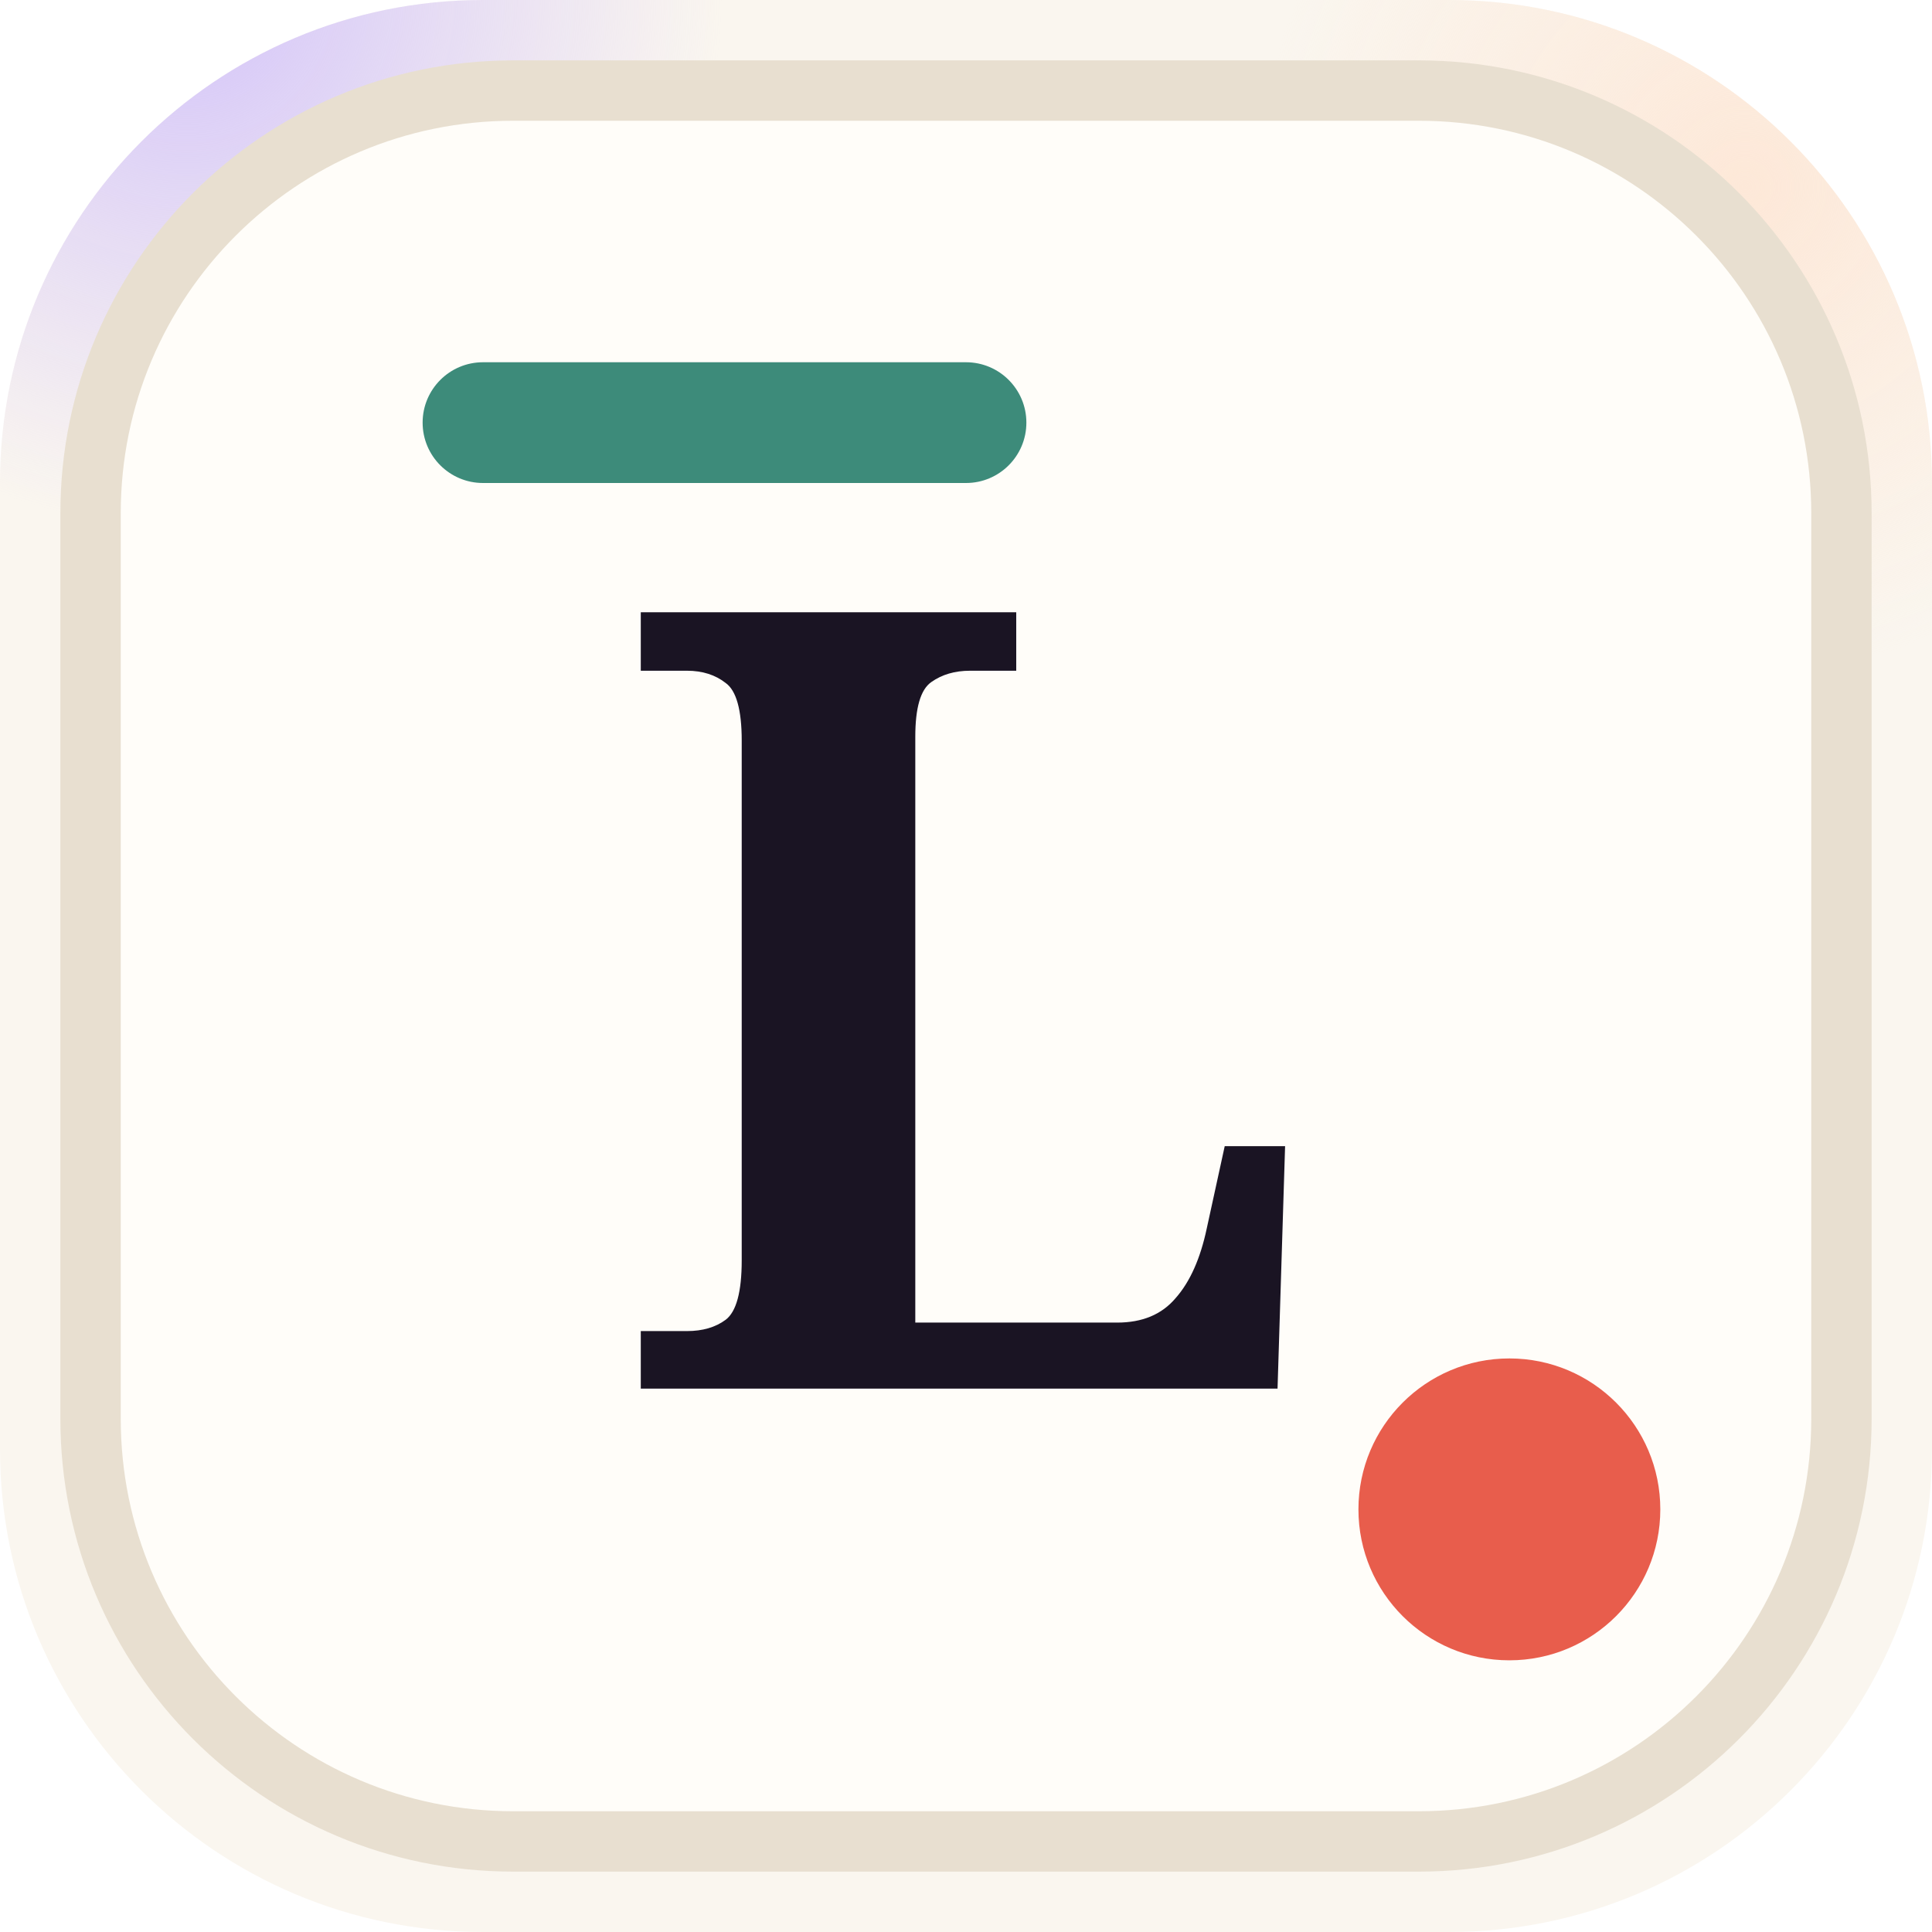
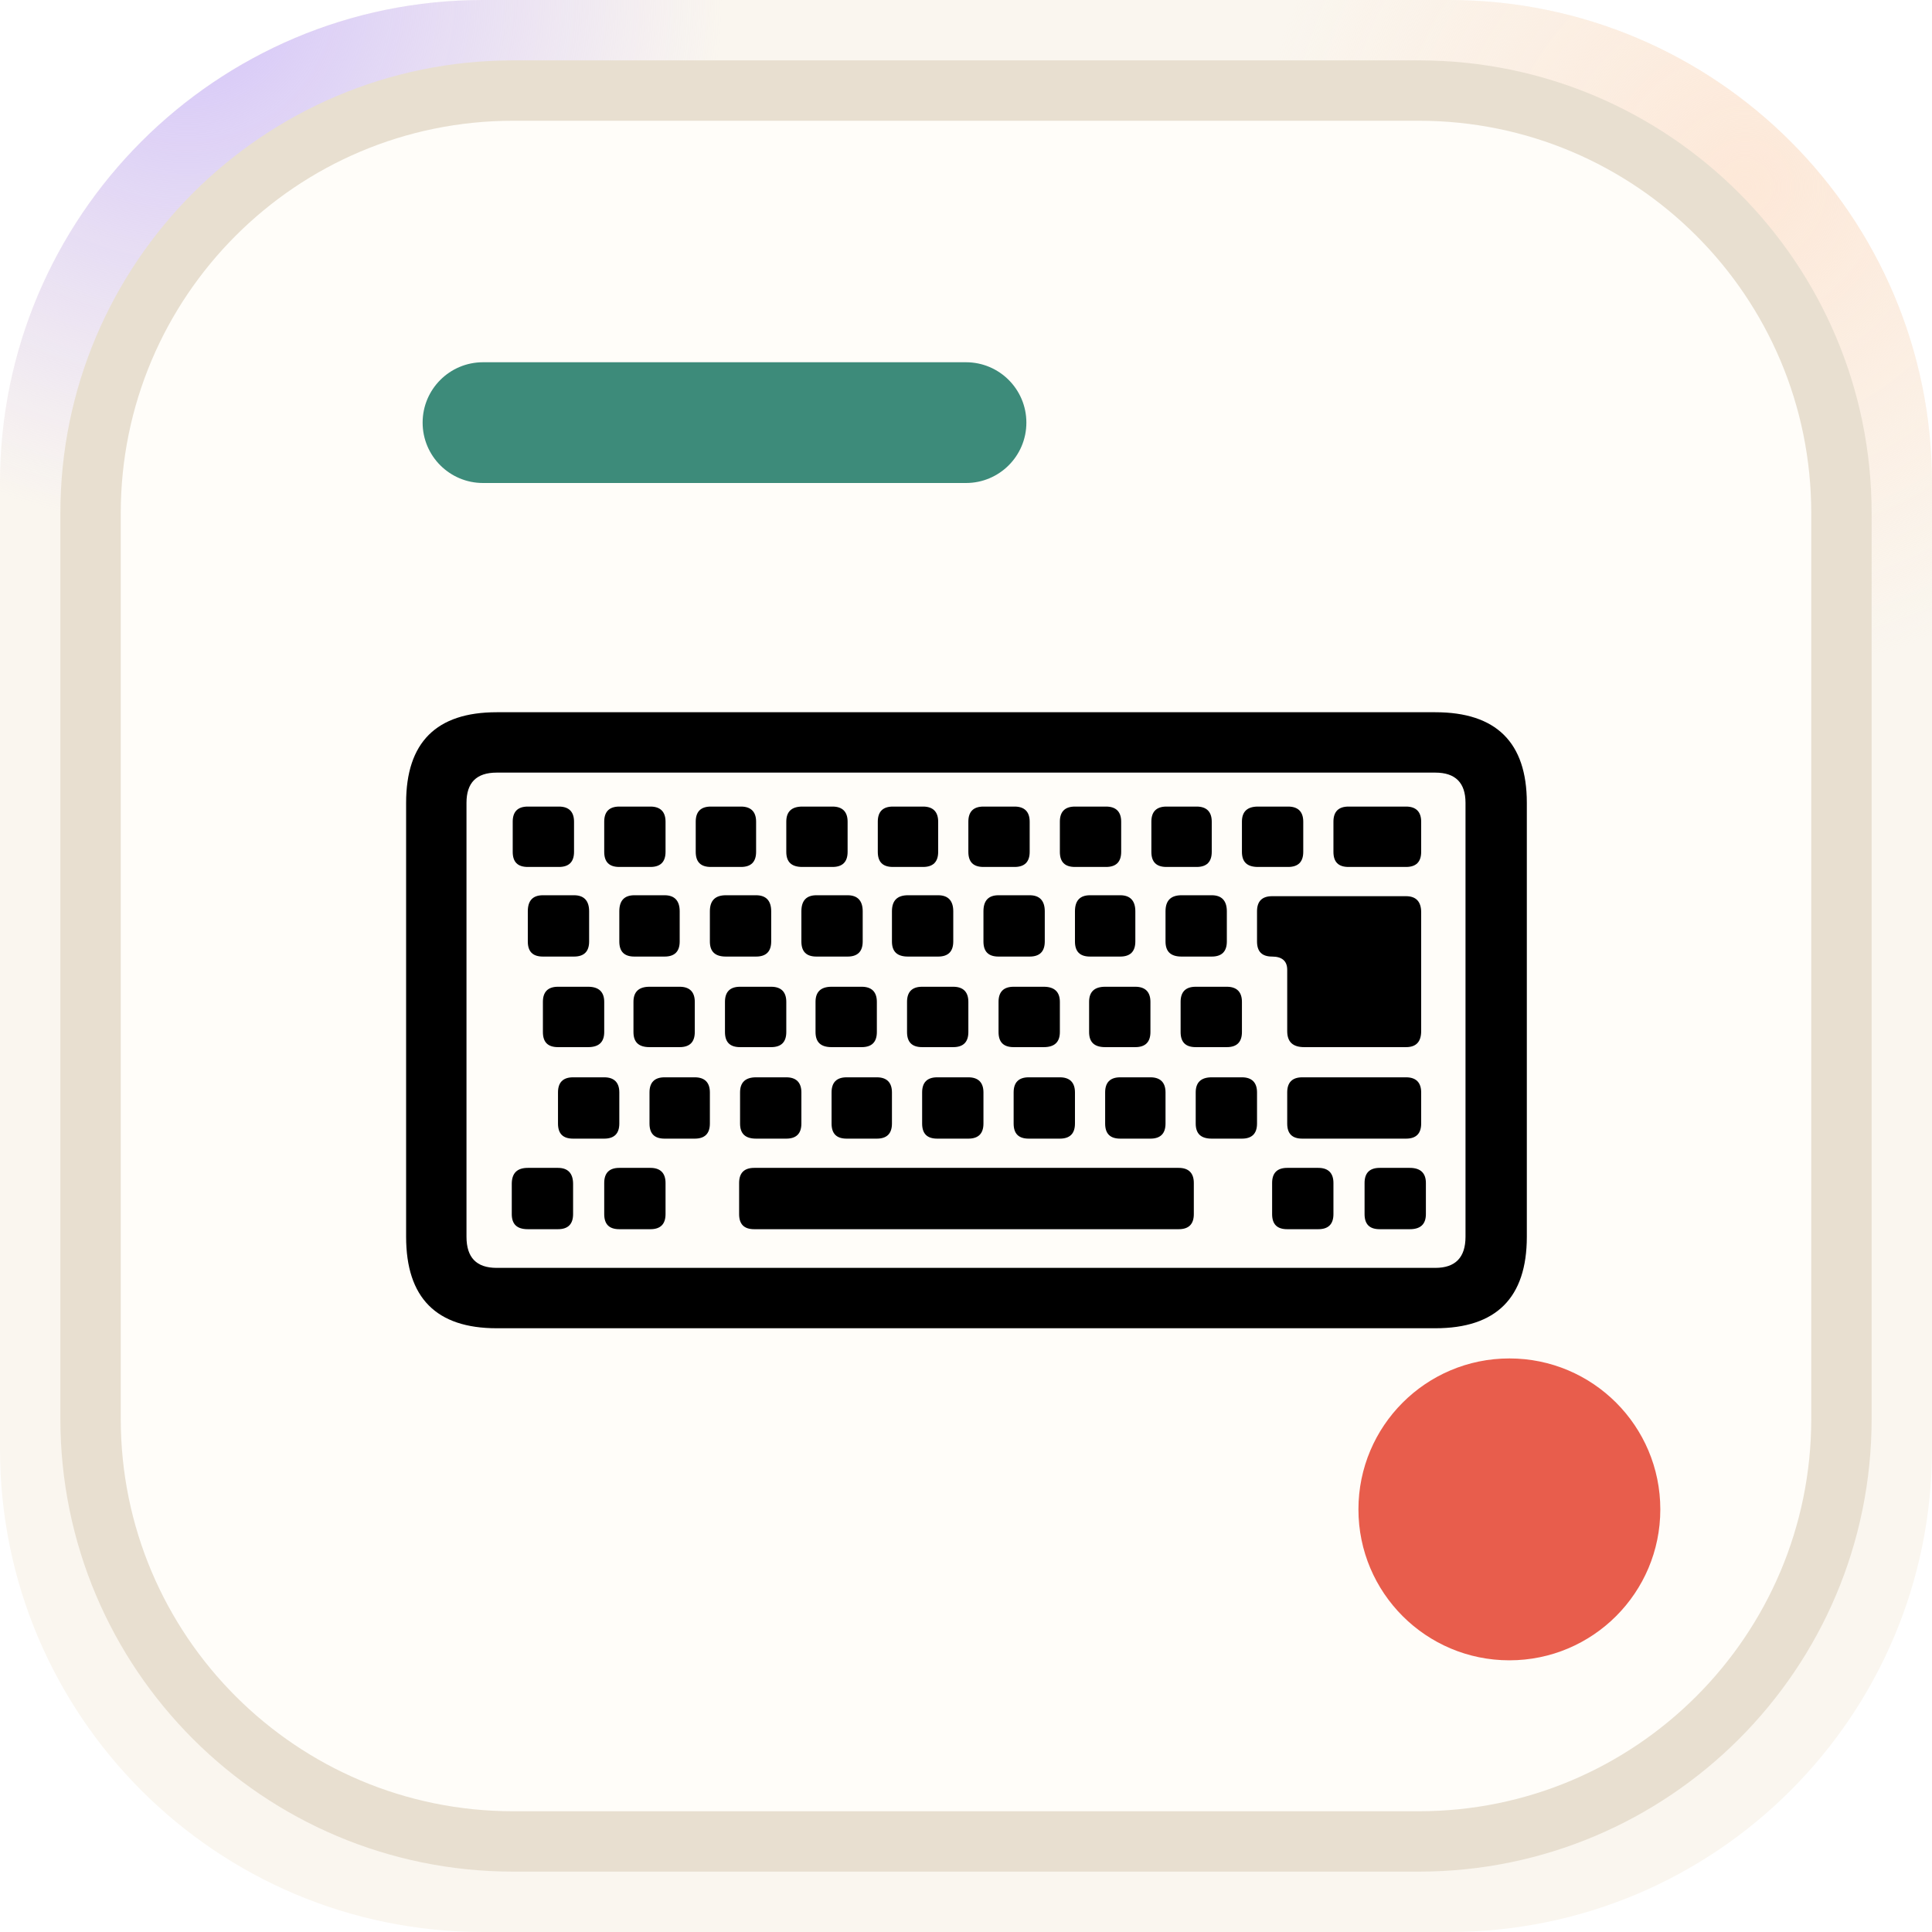
<svg xmlns="http://www.w3.org/2000/svg" viewBox="0 0 32 32" role="img" aria-label="Limerickster">
  <defs>
    <radialGradient id="lav" cx="10%" cy="0%" rx="80%" ry="50%">
      <stop offset="0%" stop-color="#d4c5f9" />
      <stop offset="55%" stop-color="#d4c5f9" stop-opacity="0" />
    </radialGradient>
    <radialGradient id="peach" cx="90%" cy="10%" rx="60%" ry="40%">
      <stop offset="0%" stop-color="#fde8d8" />
      <stop offset="50%" stop-color="#fde8d8" stop-opacity="0" />
    </radialGradient>
  </defs>
  <rect width="32" height="32" rx="8" fill="#faf6ef" />
  <rect width="32" height="32" rx="8" fill="url(#lav)" />
  <rect width="32" height="32" rx="8" fill="url(#peach)" />
  <rect x="1.5" y="1.5" width="29" height="29" rx="7" fill="#fffdf9" stroke="#e8dfd0" stroke-width="1" />
-   <text x="16" y="23" text-anchor="middle" font-family="Georgia" font-size="18" font-weight="bold" fill="#1a1423">L</text>
+   <text x="16" y="22" text-anchor="middle" font-size="14">⌨️</text>
  <rect x="7" y="6" width="10" height="2" rx="1" fill="#3d8b7a" />
  <circle cx="25" cy="25" r="2.5" fill="#e85d4c" />
</svg>
